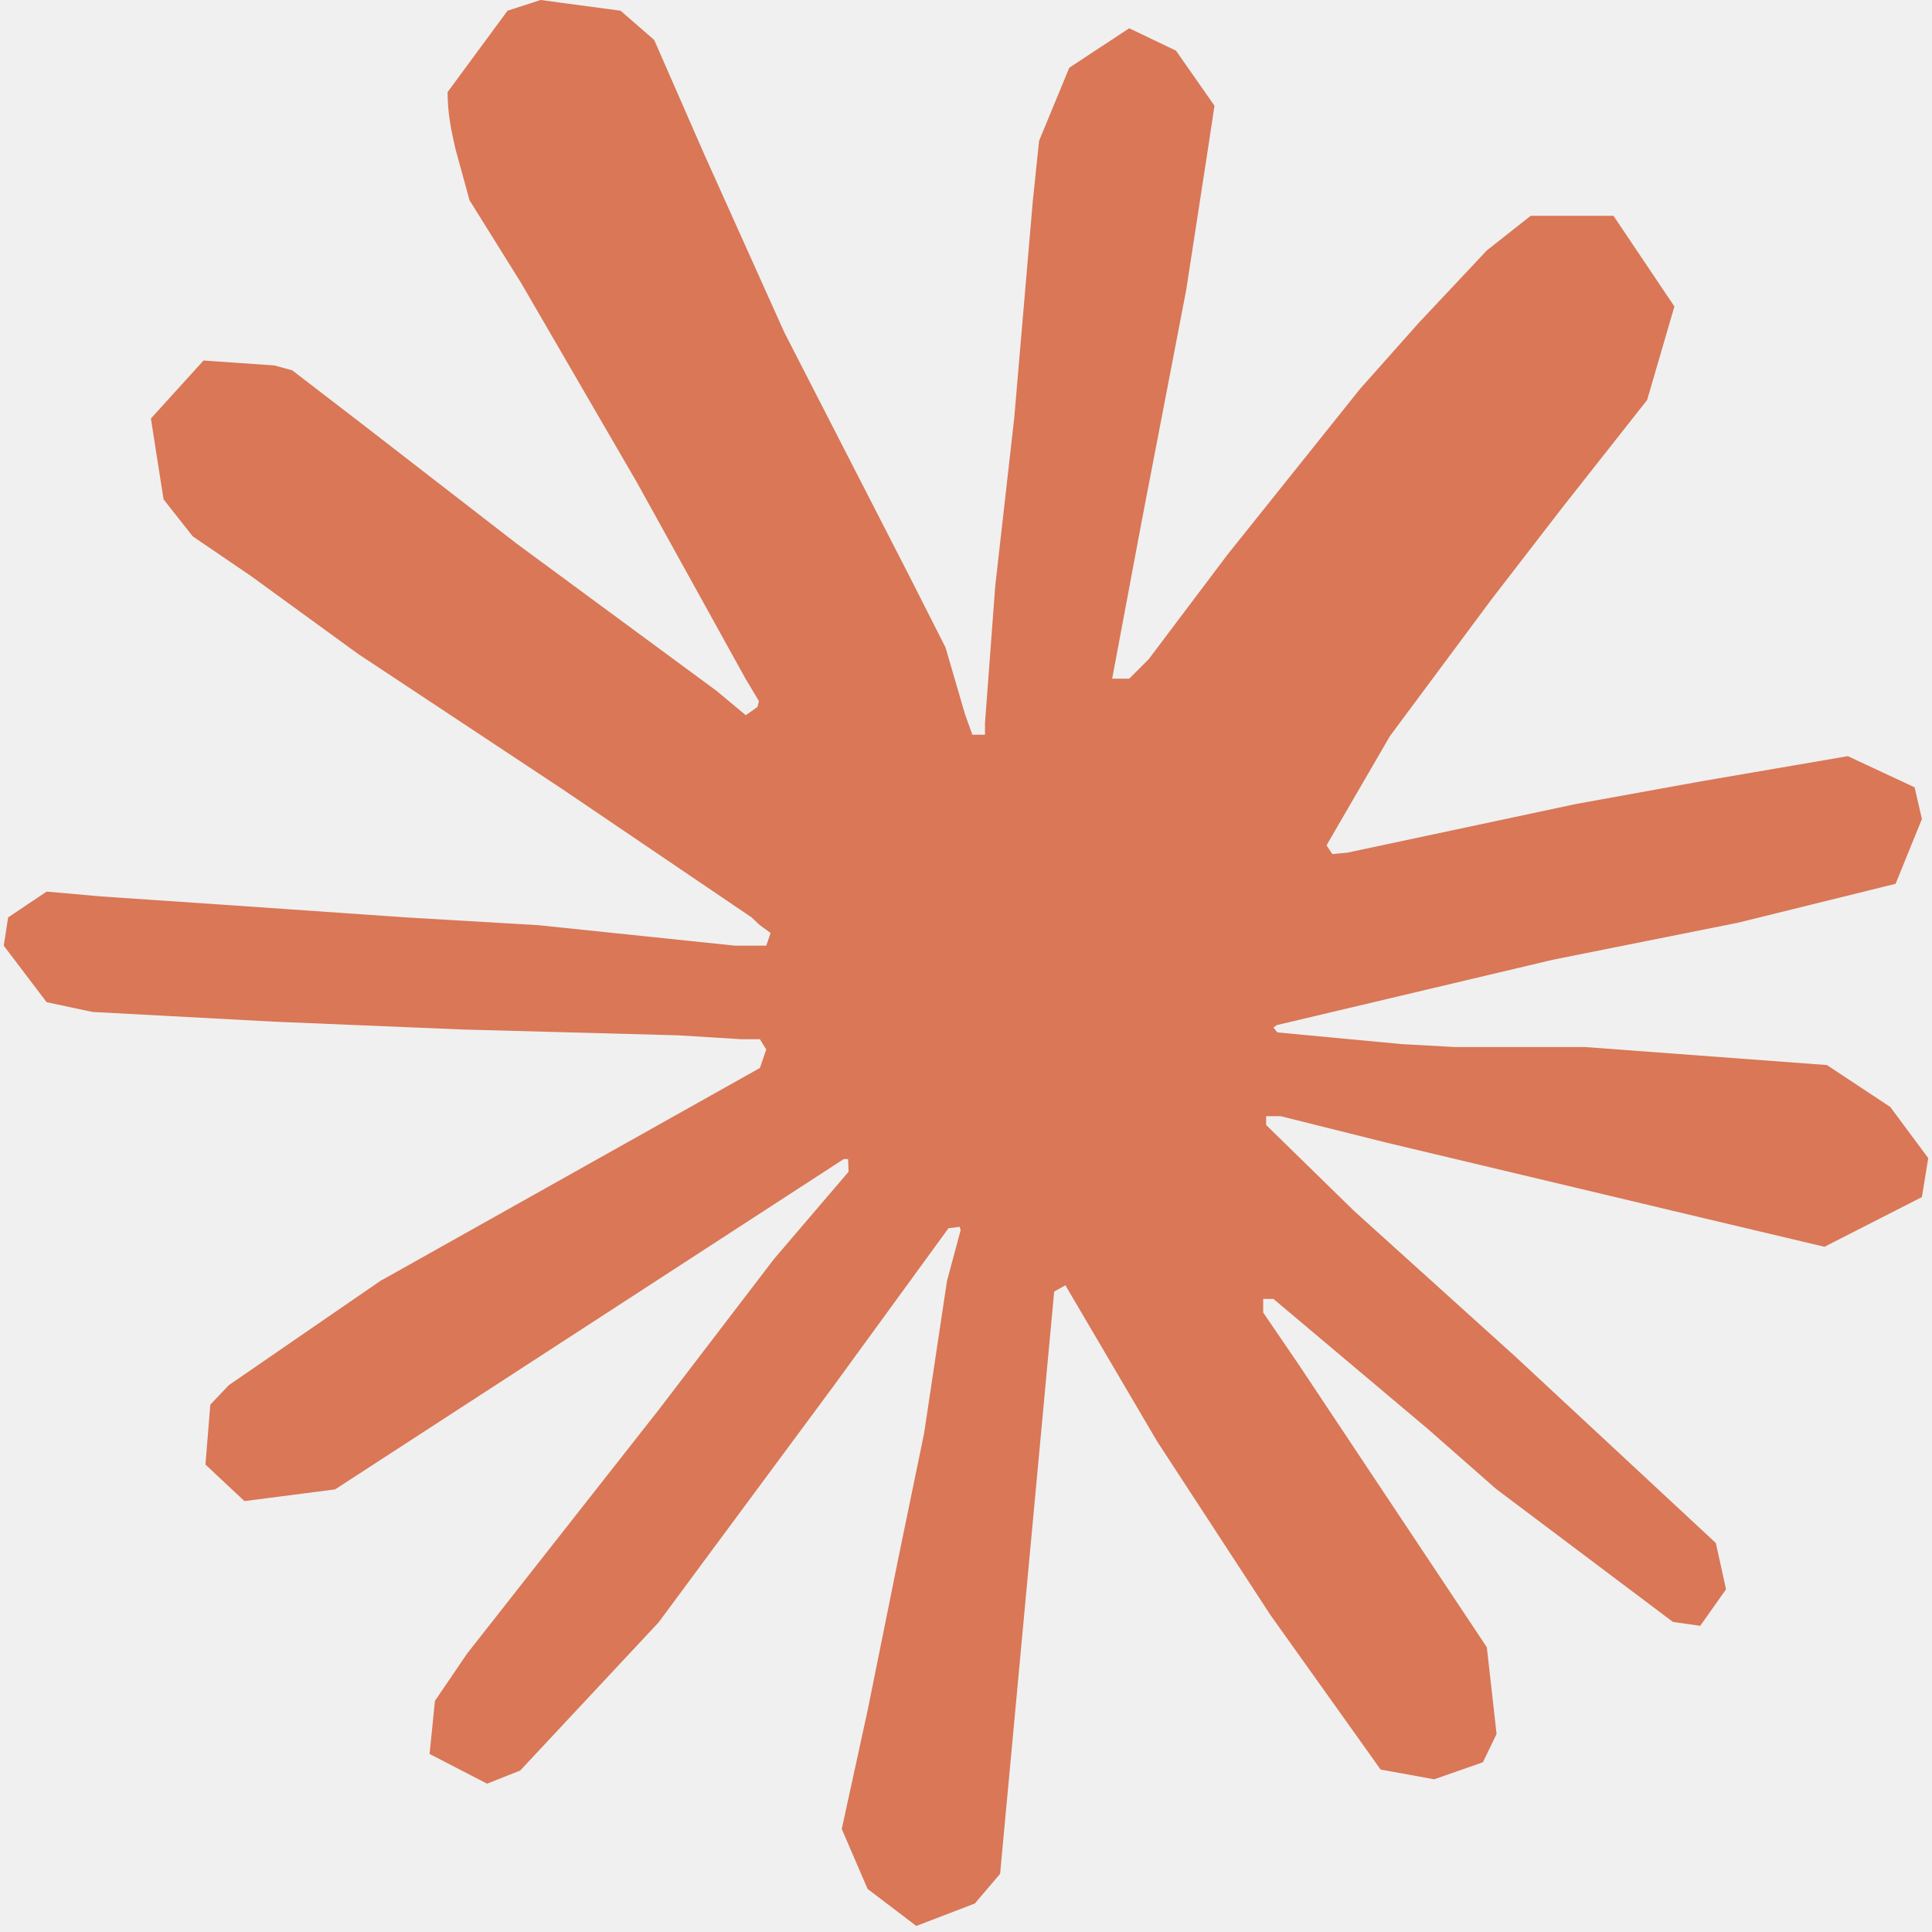
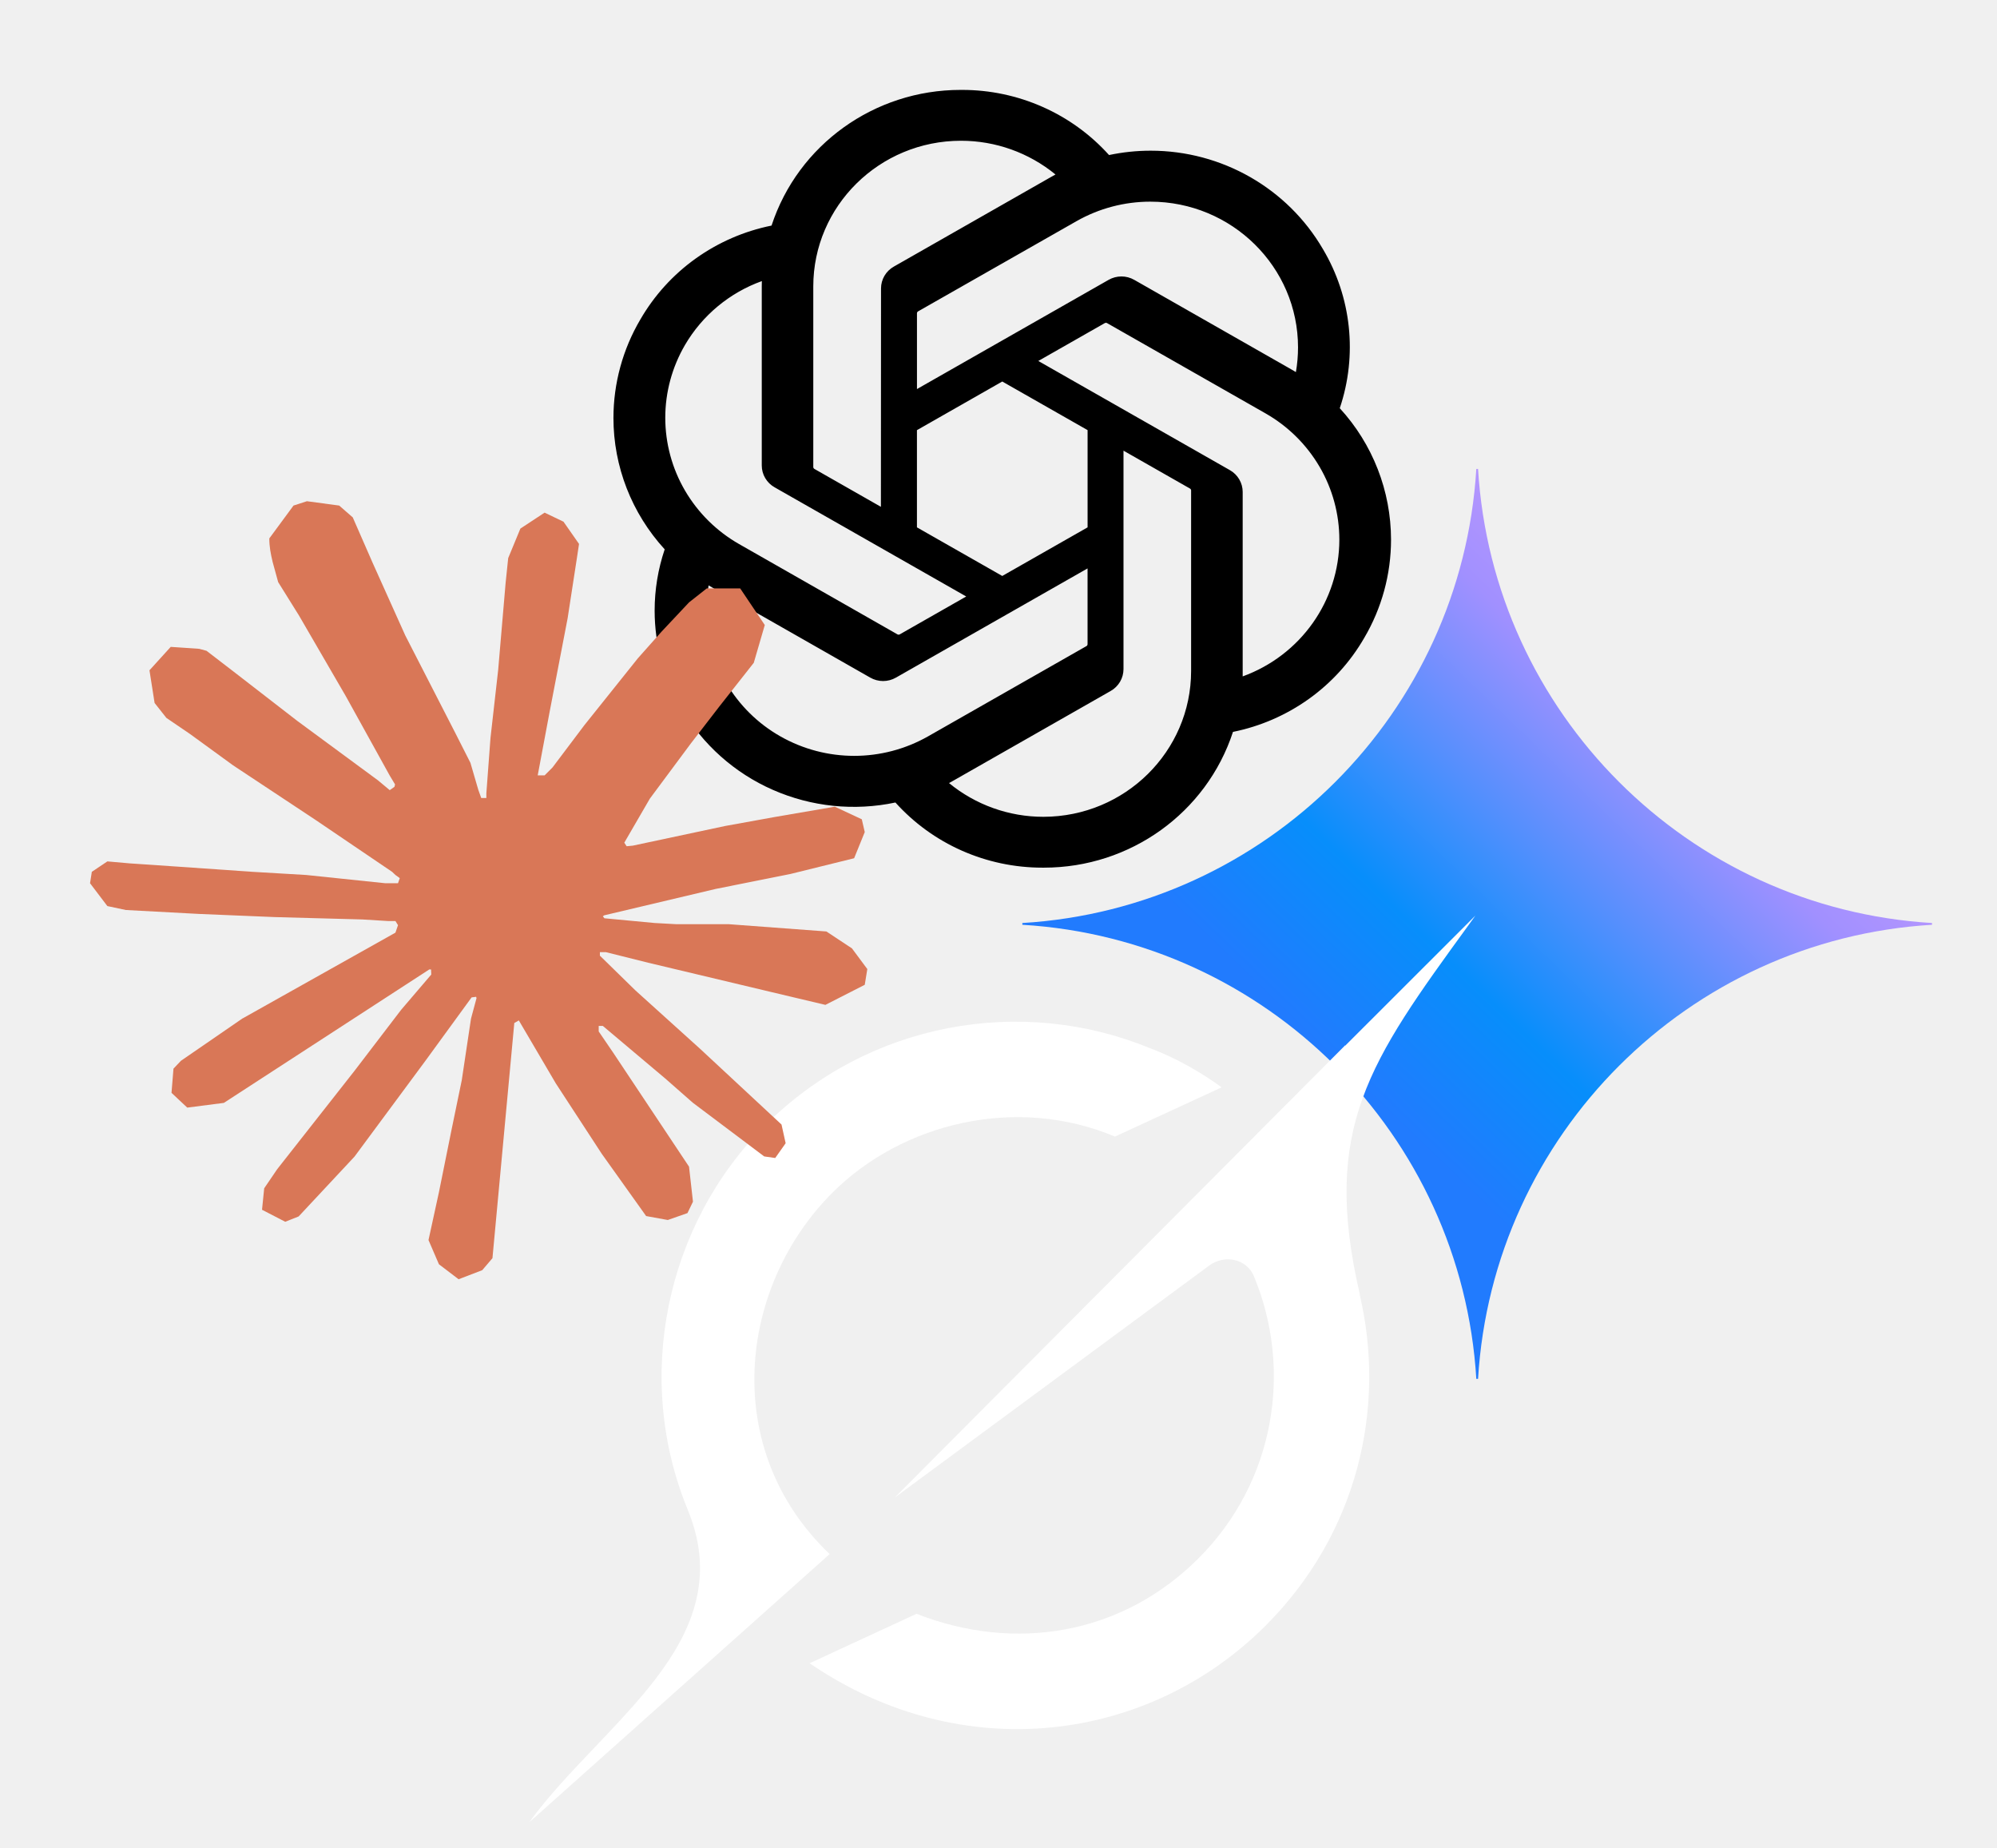
- <svg xmlns="http://www.w3.org/2000/svg" viewBox="0 0 256 257" width="24" height="24" style="opacity:1;">
-   <path fill="#D97757" d="m50.228 170.321l50.357-28.257l.843-2.463l-.843-1.361h-2.462l-8.426-.518l-28.775-.778l-24.952-1.037l-24.175-1.296l-6.092-1.297L0 125.796l.583-3.759l5.12-3.434l7.324.648l16.202 1.101l24.304 1.685l17.629 1.037l26.118 2.722h4.148l.583-1.685l-1.426-1.037l-1.101-1.037l-25.147-17.045l-27.22-18.017l-14.258-10.37l-7.713-5.25l-3.888-4.925l-1.685-10.758l7-7.713l9.397.649l2.398.648l9.527 7.323l20.35 15.75L94.817 91.9l3.889 3.24l1.555-1.102l.195-.777l-1.75-2.917l-14.453-26.118l-15.425-26.572l-6.87-11.018l-1.814-6.61c-.648-2.723-1.102-4.991-1.102-7.778l7.972-10.823L71.42 0l10.63 1.426l4.472 3.888l6.61 15.101l10.694 23.786l16.591 32.34l4.861 9.592l2.592 8.879l.973 2.722h1.685v-1.556l1.36-18.211l2.528-22.36l2.463-28.776l.843-8.1l4.018-9.722l7.971-5.25l6.222 2.981l5.12 7.324l-.713 4.73l-3.046 19.768l-5.962 30.98l-3.889 20.739h2.268l2.593-2.593l10.499-13.934l17.628-22.036l7.778-8.749l9.073-9.657l5.833-4.601h11.018l8.1 12.055l-3.628 12.443l-11.342 14.388l-9.398 12.184l-13.48 18.147l-8.426 14.518l.778 1.166l2.01-.194l30.46-6.481l16.462-2.982l19.637-3.37l8.88 4.148l.971 4.213l-3.5 8.62l-20.998 5.184l-24.628 4.926l-36.682 8.685l-.454.324l.519.648l16.526 1.555l7.065.389h17.304l32.21 2.398l8.426 5.574l5.055 6.805l-.843 5.184l-12.962 6.611l-17.498-4.148l-40.83-9.721l-14-3.5h-1.944v1.167l11.666 11.406l21.387 19.314l26.767 24.887l1.36 6.157l-3.434 4.86l-3.63-.518l-23.526-17.693l-9.073-7.972l-20.545-17.304h-1.36v1.814l4.73 6.935l25.017 37.59l1.296 11.536l-1.814 3.76l-6.481 2.268l-7.13-1.297l-14.647-20.544l-15.1-23.138l-12.185-20.739l-1.49.843l-7.194 77.448l-3.37 3.953l-7.778 2.981l-6.48-4.925l-3.436-7.972l3.435-15.749l4.148-20.544l3.37-16.333l3.046-20.285l1.815-6.74l-.13-.454l-1.49.194l-15.295 20.999l-23.267 31.433l-18.406 19.702l-4.407 1.75l-7.648-3.954l.713-7.064l4.277-6.286l25.47-32.405l15.36-20.092l9.917-11.6l-.065-1.686h-.583L44.07 198.125l-12.055 1.555l-5.185-4.86l.648-7.972l2.463-2.593l20.35-13.999z" />
+ <svg xmlns="http://www.w3.org/2000/svg" width="267" height="247" fill="none" viewBox="0 0 267 247">
+   <path fill="#000" d="M179.128 54.567a25.593 25.593 0 0 0-2.254-21.272c-4.735-8.131-13.518-13.152-23.023-13.152-1.873 0-3.74.195-5.571.582a26.24 26.24 0 0 0-8.871-6.43 26.552 26.552 0 0 0-10.762-2.277h-.229c-11.513 0-21.723 7.33-25.262 18.136a26.434 26.434 0 0 0-10.151 4.411 26.027 26.027 0 0 0-7.399 8.154 25.946 25.946 0 0 0-3.588 13.148c0 6.49 2.442 12.75 6.852 17.566a25.601 25.601 0 0 0-1.345 8.181c0 4.602 1.243 9.12 3.6 13.09a26.433 26.433 0 0 0 12.219 10.884 26.889 26.889 0 0 0 16.373 1.686 26.237 26.237 0 0 0 8.871 6.43 26.55 26.55 0 0 0 10.763 2.278h.234c11.519 0 21.726-7.331 25.265-18.147a26.443 26.443 0 0 0 10.151-4.411 26.015 26.015 0 0 0 7.399-8.154 25.898 25.898 0 0 0 3.582-13.137 26.01 26.01 0 0 0-6.853-17.565l-.001-.001Zm-39.604 54.618h-.027a19.87 19.87 0 0 1-12.613-4.509c.211-.112.418-.228.623-.348l20.98-11.957c.524-.294.959-.72 1.262-1.234a3.34 3.34 0 0 0 .463-1.692V60.242l8.867 5.052a.311.311 0 0 1 .173.24v24.168c-.013 10.745-8.837 19.461-19.728 19.483ZM97.1 91.307a19.243 19.243 0 0 1-2.647-9.727c0-1.114.098-2.23.29-3.328.156.092.428.256.624.367l20.979 11.957a3.453 3.453 0 0 0 3.447 0l25.614-14.594v10.122a.31.31 0 0 1-.127.25l-21.208 12.083a19.996 19.996 0 0 1-19.738-.006 19.64 19.64 0 0 1-7.234-7.125Zm-5.52-45.19a19.615 19.615 0 0 1 10.279-8.543c0 .178-.011.494-.011.714v23.934c0 .593.159 1.176.462 1.69.302.513.737.938 1.26 1.232l25.614 14.59-8.867 5.053a.321.321 0 0 1-.299.027L98.807 72.722a19.642 19.642 0 0 1-7.218-7.138 19.31 19.31 0 0 1-2.642-9.74c0-3.414.91-6.768 2.635-9.727h-.002Zm72.856 16.728-25.614-14.593 8.868-5.05a.322.322 0 0 1 .299-.027l21.21 12.082a19.63 19.63 0 0 1 7.226 7.133 19.305 19.305 0 0 1 2.646 9.742c0 8.162-5.163 15.466-12.924 18.285v-24.63l.001-.027c0-.591-.159-1.172-.459-1.684a3.39 3.39 0 0 0-1.253-1.231Zm8.826-13.107a29.873 29.873 0 0 0-.623-.367l-20.98-11.957a3.459 3.459 0 0 0-3.446 0l-25.614 14.593V41.885c0-.099.047-.192.127-.251l21.208-12.072a19.96 19.96 0 0 1 9.865-2.605c10.905 0 19.748 8.725 19.748 19.485a19.356 19.356 0 0 1-.285 3.295Zm-55.484 18.01-8.869-5.053a.311.311 0 0 1-.173-.24V38.287c.005-10.754 8.848-19.472 19.748-19.472a19.925 19.925 0 0 1 12.636 4.51c-.16.086-.439.238-.624.348L119.517 35.63c-.524.294-.959.72-1.262 1.233a3.328 3.328 0 0 0-.462 1.692v.019l-.015 29.173Zm4.817-10.248 11.408-6.502 11.408 6.497v12.999l-11.408 6.497-11.408-6.497V57.5Z" />
+   <mask id="b" width="123" height="123" x="136" y="62" maskUnits="userSpaceOnUse" style="mask-type:alpha">
+     <path fill="url(#a)" d="M197.383 62.688c-1.968 32.621-28.074 58.727-60.695 60.695v.234c32.621 1.968 58.727 28.074 60.695 60.695h.234c1.968-32.621 28.074-58.727 60.695-60.695v-.234c-32.621-1.968-58.727-28.074-60.695-60.695h-.234Z" />
+   </mask>
+   <g mask="url(#b)">
+     <path fill="url(#c)" d="M197.5 54c38.357 0 69.5 31.143 69.5 69.5S235.857 193 197.5 193 128 161.857 128 123.5 159.143 54 197.5 54Z" />
+   </g>
+   <path fill="#fff" fill-rule="evenodd" d="m119.605 200.199-.001.001-.01.011.011-.012Zm0 0 42.059-31.023c2.062-1.52 5.009-.927 5.991 1.435 5.171 12.459 2.861 27.431-7.427 37.711-10.288 10.28-24.603 12.534-37.687 7.4l-14.294 6.612c20.501 14.002 45.396 10.539 60.952-5.015 12.339-12.33 16.161-29.136 12.588-44.291l.032.032c-5.182-22.264 1.274-31.163 14.499-49.361l.042-.059c.299-.412.598-.824.897-1.246l-17.403 17.388v-.054l-60.249 60.471Zm-8.303-40.774c-12.555 12.535-15.092 34.27-.377 48.315l-.011.01-40.17 35.856c2.514-3.46 5.629-6.732 8.741-10.001l.122-.128.026-.028c8.887-9.332 17.695-18.581 12.313-31.653-7.211-17.507-3.012-38.024 10.342-51.367 13.883-13.861 34.33-17.356 51.408-10.334 3.779 1.403 7.072 3.398 9.641 5.253l-14.261 6.581c-13.279-5.567-28.49-1.78-37.774 7.496Z" clip-rule="evenodd" />
+   <path fill="#D97757" d="m32.429 136.14 20.442-11.47.342-1-.342-.553h-1l-3.42-.21-11.681-.316-10.13-.421-9.813-.526-2.473-.526-2.315-3.052.237-1.526 2.078-1.394 2.973.263 6.577.447 9.866.684 7.156.421 10.603 1.105h1.684l.237-.684-.58-.421-.446-.421-10.208-6.919-11.05-7.314-5.788-4.21-3.131-2.13-1.578-2-.685-4.367 2.842-3.131 3.815.263.973.263 3.867 2.973 8.262 6.393 10.786 7.945 1.579 1.316.631-.447.08-.316-.711-1.184-5.867-10.603-6.262-10.786-2.788-4.473-.737-2.684c-.263-1.105-.447-2.025-.447-3.157l3.236-4.393L41.032 67l4.314.579 1.816 1.578 2.683 6.13 4.341 9.656 6.735 13.128 1.974 3.894 1.052 3.604.395 1.105h.684v-.631l.552-7.393 1.026-9.077 1-11.681.342-3.289 1.631-3.946 3.236-2.131 2.526 1.21 2.078 2.973-.29 1.92-1.236 8.025-2.42 12.576-1.579 8.419h.921l1.052-1.053 4.263-5.656 7.156-8.945 3.157-3.552 3.683-3.92 2.368-1.868h4.472l3.289 4.893-1.473 5.052-4.604 5.84-3.815 4.947-5.473 7.366-3.42 5.893.316.474.816-.079 12.365-2.631 6.682-1.21 7.972-1.368 3.604 1.684.395 1.71-1.421 3.499-8.524 2.104-9.997 2-14.891 3.525-.184.132.21.263 6.709.631 2.868.158h7.024l13.076.974 3.42 2.262 2.052 2.763-.342 2.105-5.262 2.683-7.103-1.684-16.575-3.946-5.683-1.421h-.789v.474l4.736 4.63 8.682 7.84 10.865 10.103.553 2.499-1.395 1.974-1.473-.211-9.55-7.182-3.683-3.236-8.34-7.025h-.553v.737l1.92 2.815 10.156 15.259.526 4.683-.736 1.526-2.631.921-2.894-.526-5.946-8.34-6.13-9.393-4.946-8.419-.605.343-2.92 31.439-1.369 1.605-3.157 1.21-2.63-2-1.395-3.236 1.394-6.393 1.684-8.34 1.368-6.63 1.236-8.234.737-2.736-.052-.185-.605.079-6.21 8.524-9.445 12.76-7.471 7.998-1.79.711-3.104-1.605.29-2.868 1.736-2.552 10.34-13.154 6.235-8.156 4.025-4.71-.026-.684h-.237l-27.467 17.838-4.893.631-2.105-1.973.263-3.236 1-1.052 8.261-5.683-.026.026Z" />
+   <defs>
+     <linearGradient id="a" x1="237.562" x2="152.056" y1="86.622" y2="159.171" gradientUnits="userSpaceOnUse">
+       <stop stop-color="#217BFE" />
+       <stop offset=".14" stop-color="#1485FC" />
+       <stop offset=".27" stop-color="#078EFB" />
+       <stop offset=".52" stop-color="#548FFD" />
+       <stop offset=".78" stop-color="#A190FF" />
+       <stop offset=".89" stop-color="#AF94FE" />
+       <stop offset="1" stop-color="#BD99FE" />
+     </linearGradient>
+     <linearGradient id="c" x1="180.112" x2="232.65" y1="143.612" y2="89.245" gradientUnits="userSpaceOnUse">
+       <stop stop-color="#217BFE" />
+       <stop offset=".14" stop-color="#1485FC" />
+       <stop offset=".27" stop-color="#078EFB" />
+       <stop offset=".52" stop-color="#548FFD" />
+       <stop offset=".78" stop-color="#A190FF" />
+       <stop offset=".89" stop-color="#AF94FE" />
+       <stop offset="1" stop-color="#BD99FE" />
+     </linearGradient>
+   </defs>
</svg>
